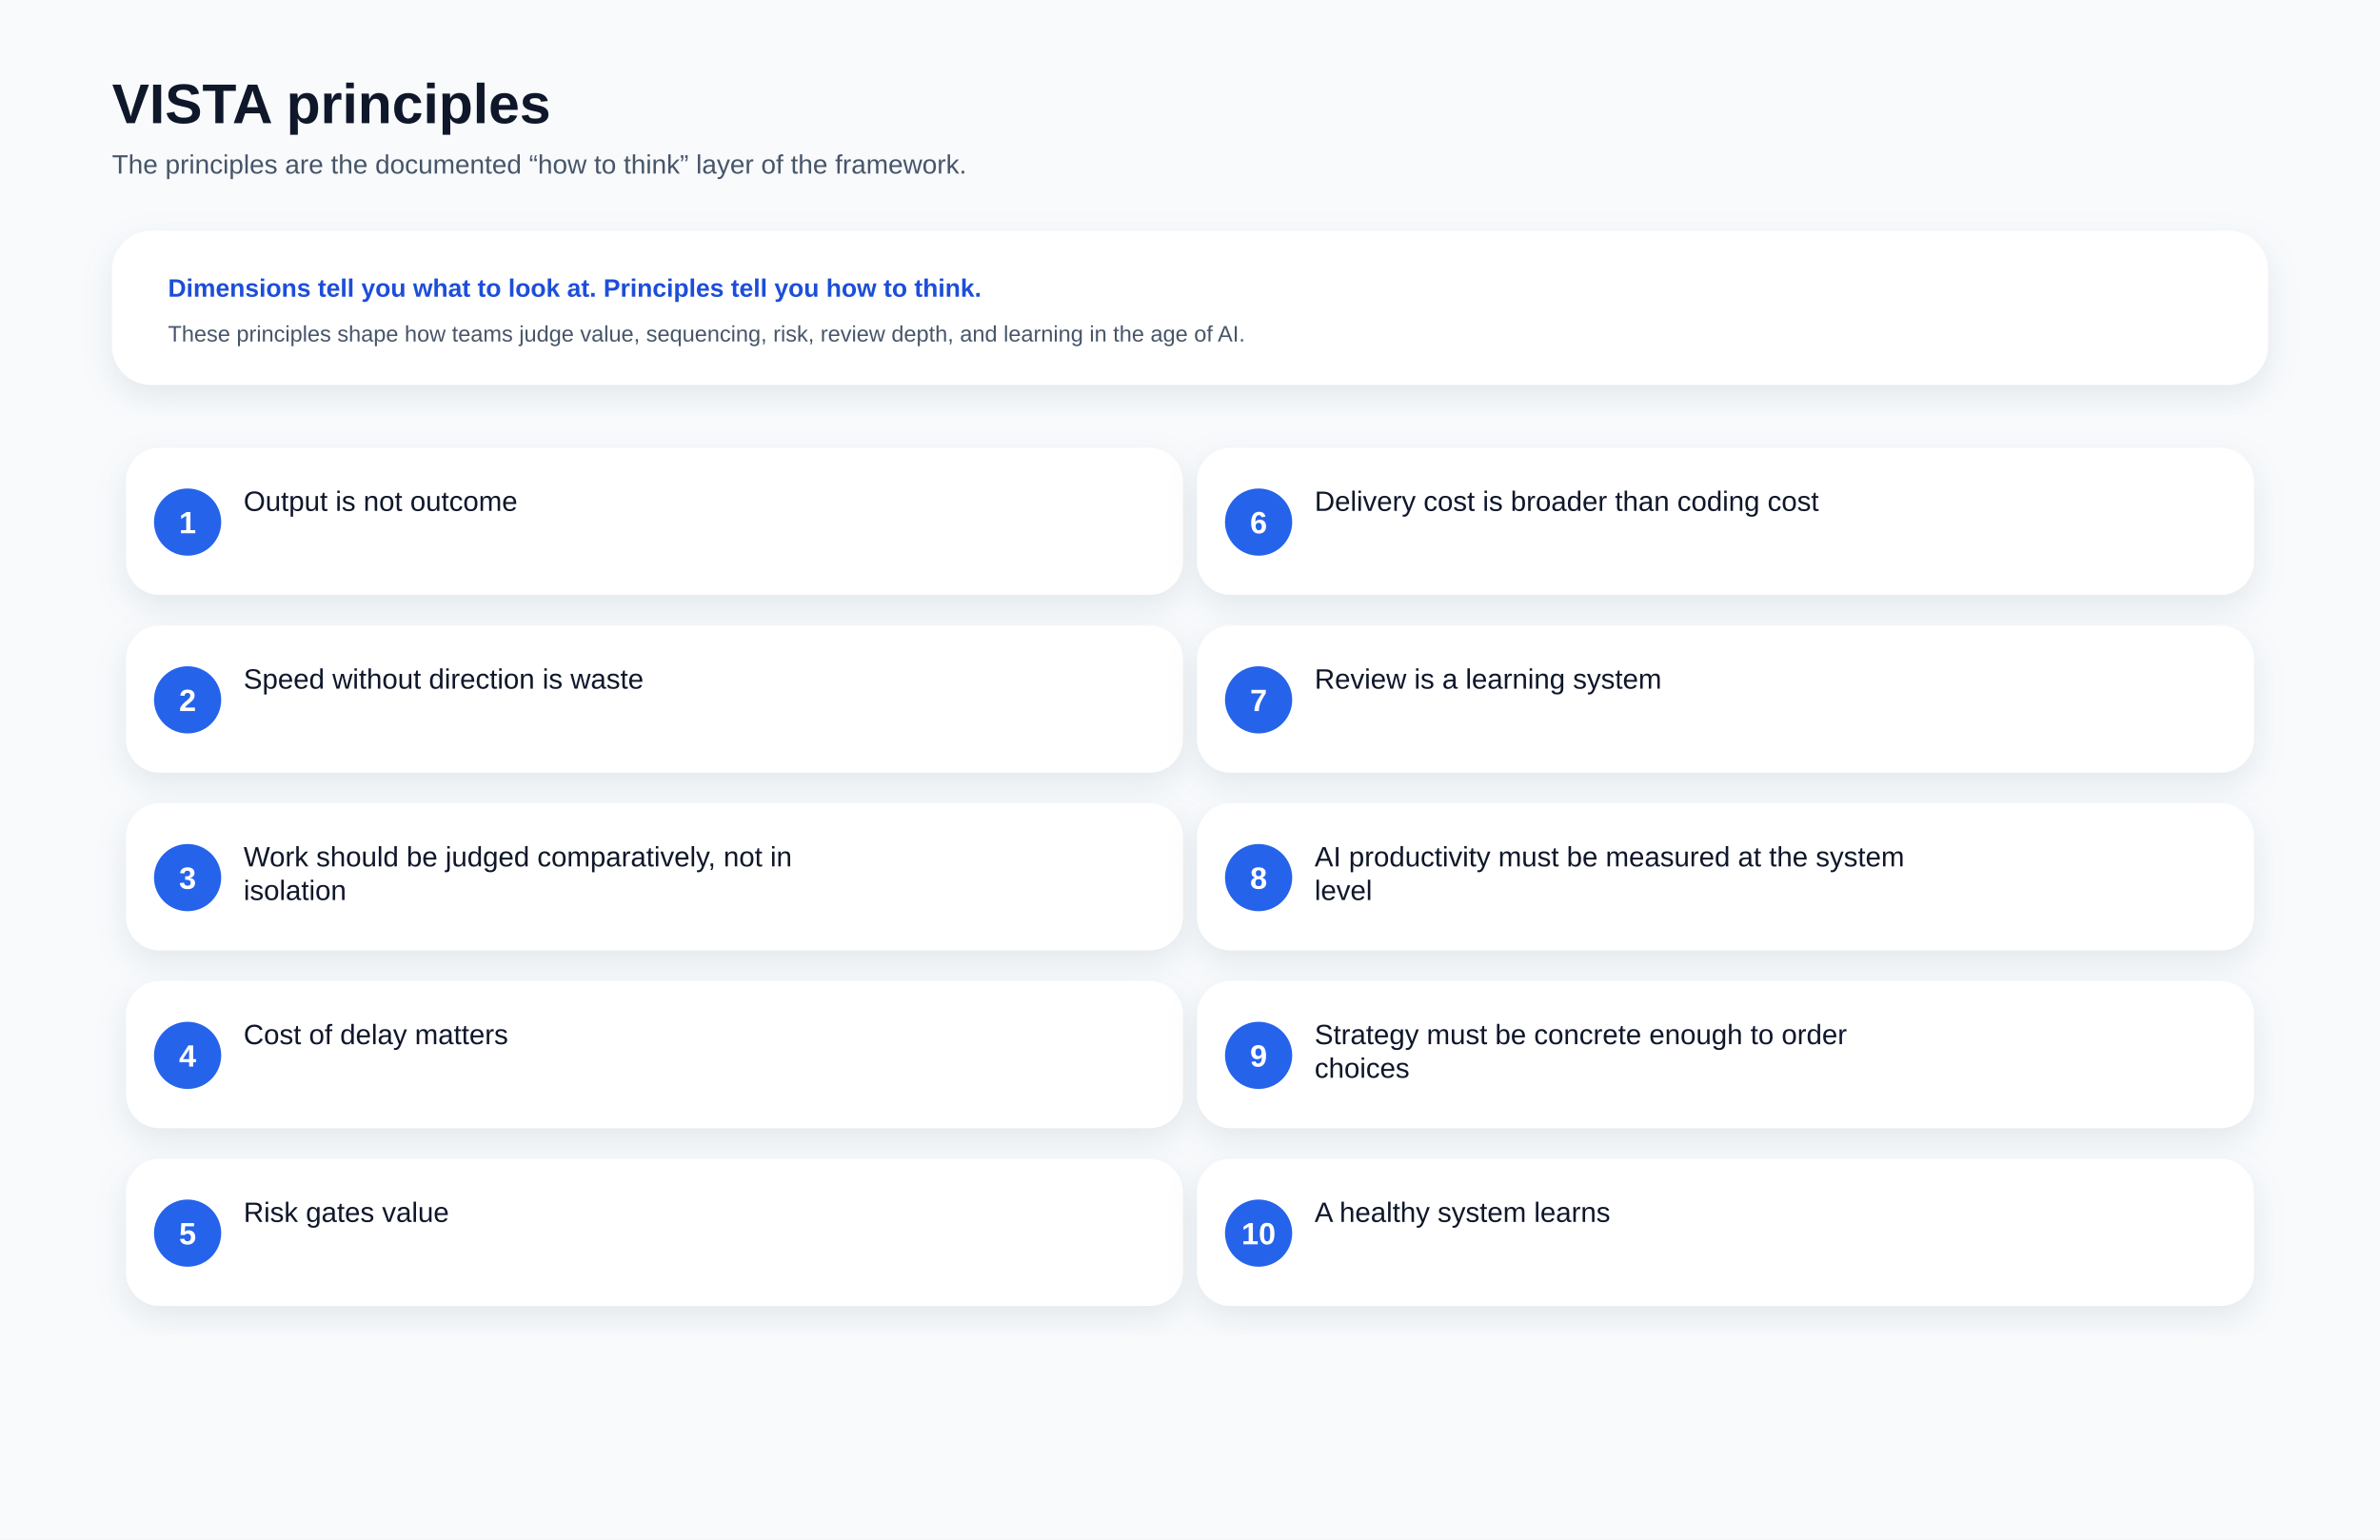
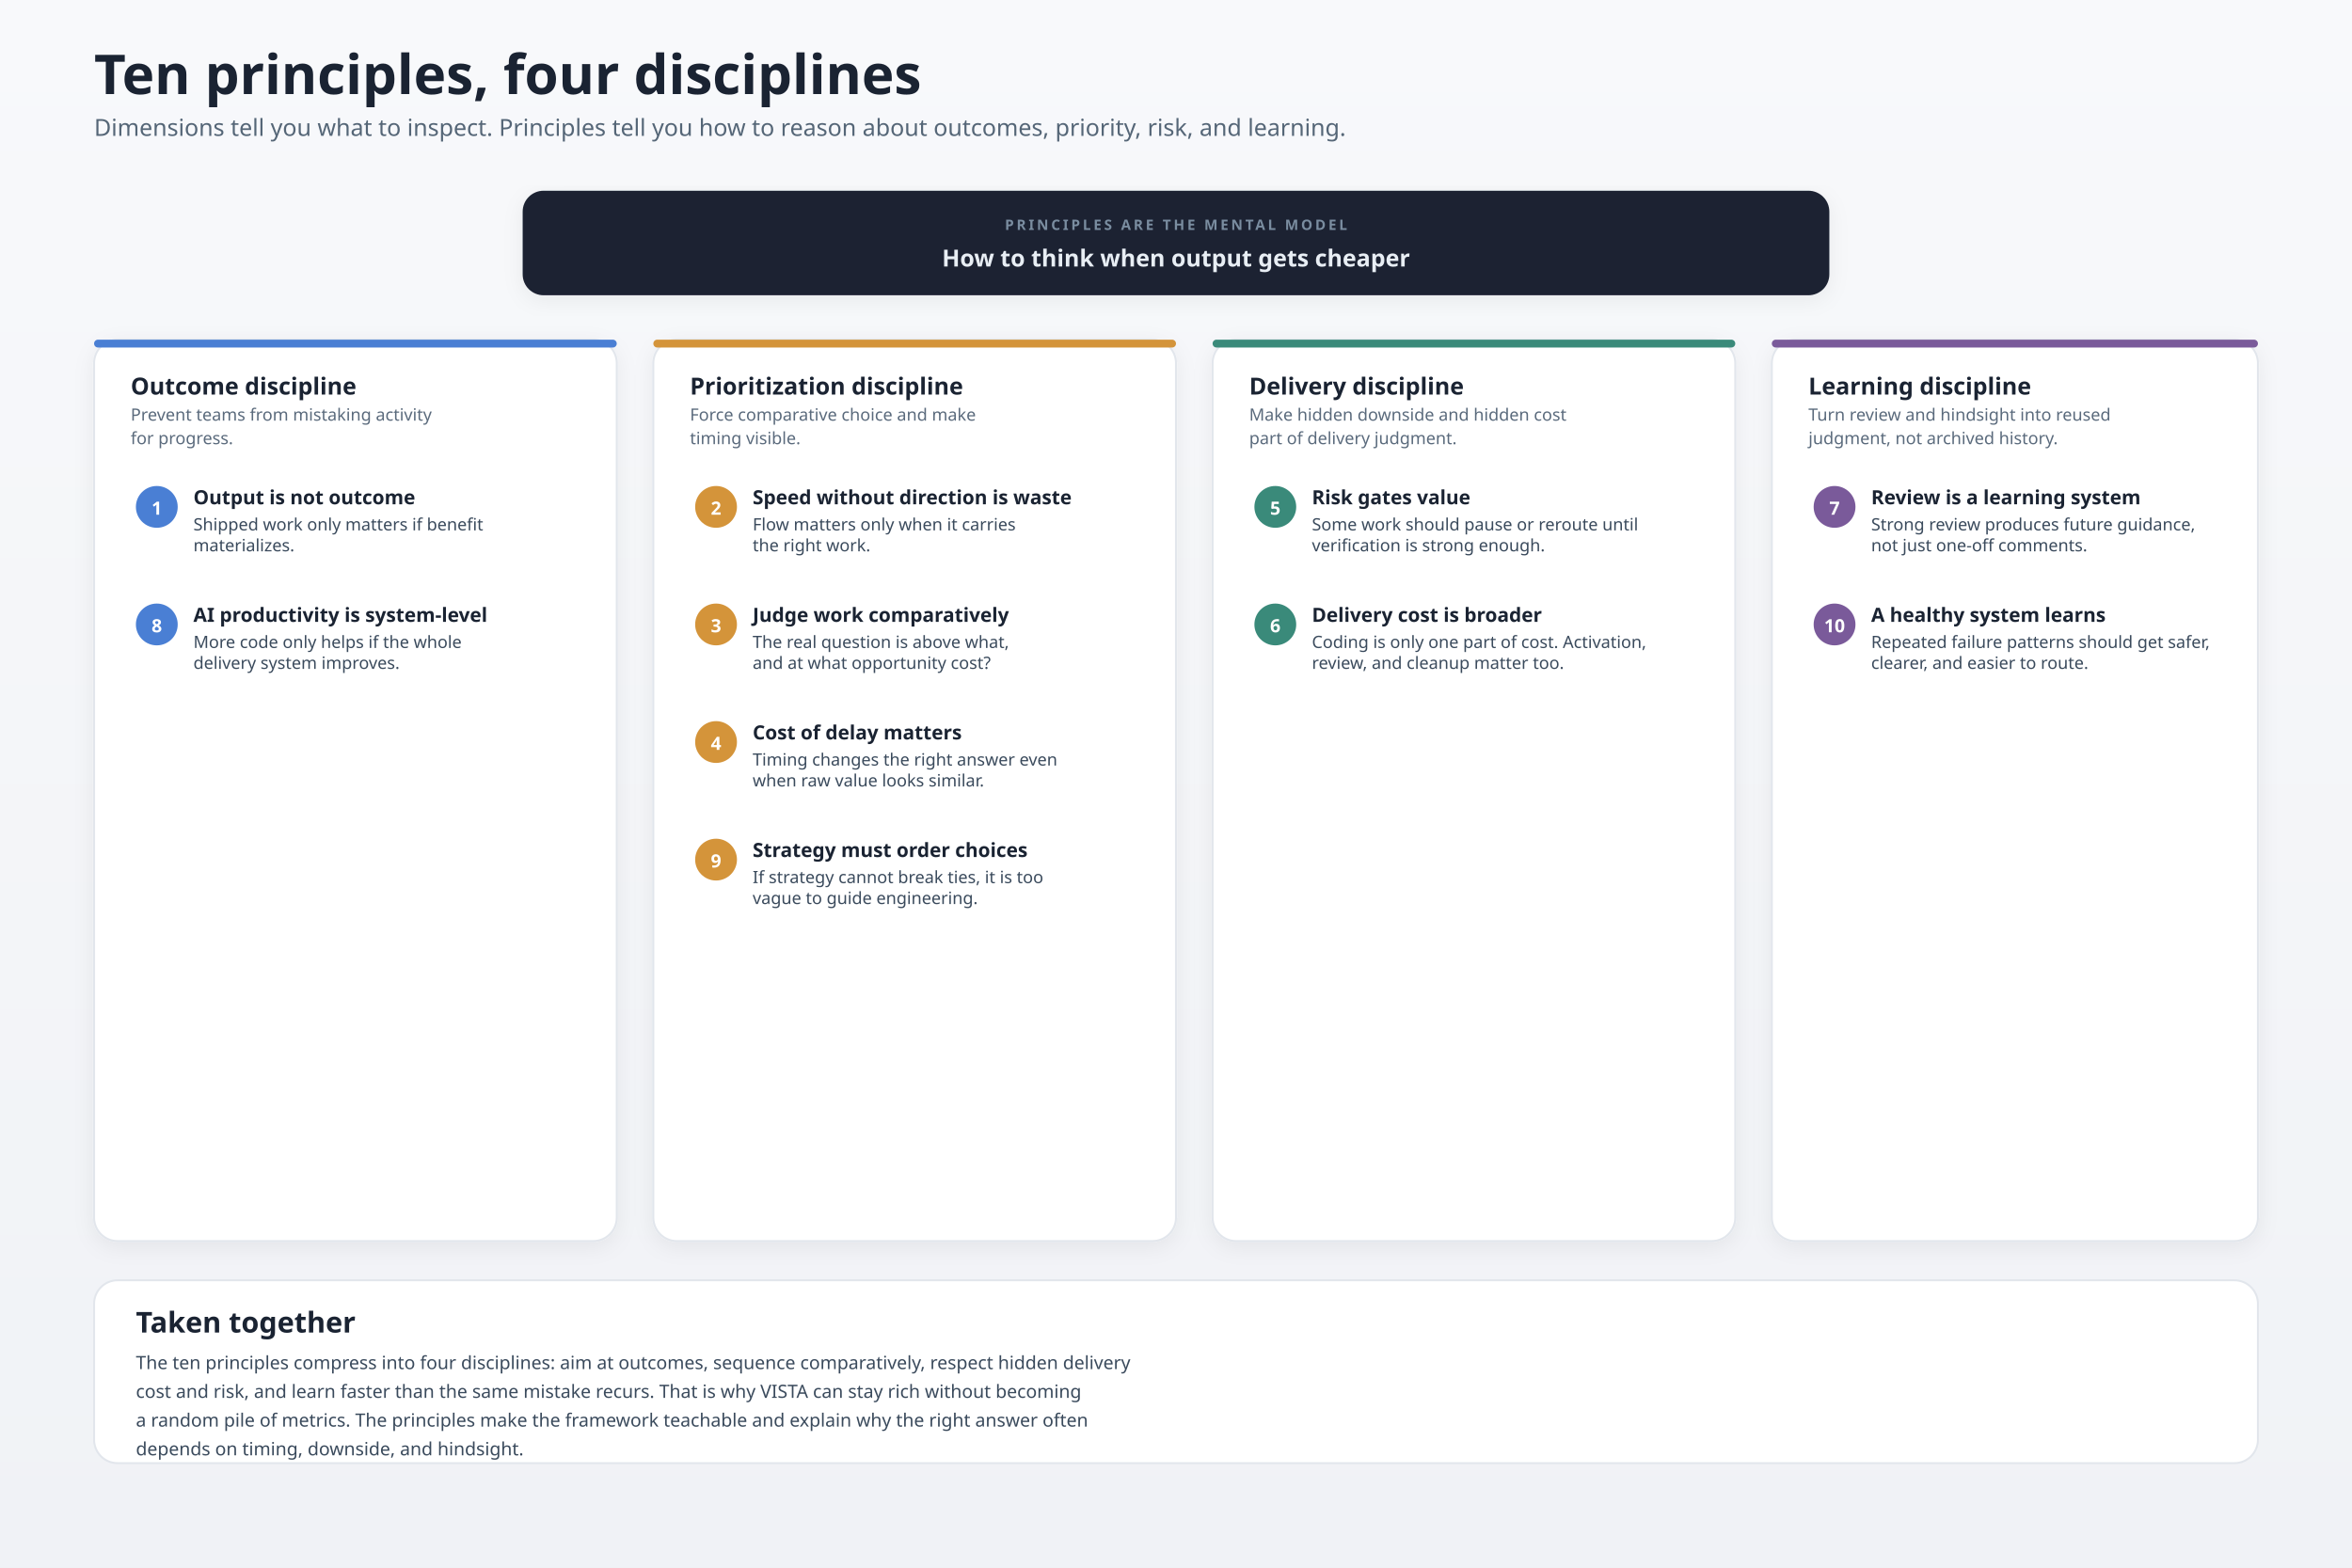
- <svg xmlns="http://www.w3.org/2000/svg" width="1700" height="1100" viewBox="0 0 1700 1100">
+ <svg xmlns="http://www.w3.org/2000/svg" width="1800" height="1200" viewBox="0 0 1800 1200" role="img" aria-labelledby="title desc">
  <defs>
    <style>
-       .title { font: 700 40px Arial, Helvetica, sans-serif; fill: #0f172a; }
-       .subtitle { font: 400 19px Arial, Helvetica, sans-serif; fill: #475569; }
-       .section { font: 700 24px Arial, Helvetica, sans-serif; fill: #1e293b; }
-       .body { font: 500 20px Arial, Helvetica, sans-serif; fill: #0f172a; }
-       .num { font: 700 22px Arial, Helvetica, sans-serif; fill: white; }
-       .footer { font: 600 18px Arial, Helvetica, sans-serif; fill: #1d4ed8; }
-       .small { font: 500 16px Arial, Helvetica, sans-serif; fill: #475569; }
+       .title    { font: 700 42px 'Segoe UI', system-ui, sans-serif; fill: #1a2332; }
+       .subtitle { font: 400 18px 'Segoe UI', system-ui, sans-serif; fill: #556677; }
+       .section  { font: 700 22px 'Segoe UI', system-ui, sans-serif; fill: #1a2332; }
+       .body     { font: 400 14px 'Segoe UI', system-ui, sans-serif; fill: #3a4a5c; }
+       .small    { font: 400 13px 'Segoe UI', system-ui, sans-serif; fill: #5a6a7c; }
+       .label    { font: 700 11px 'Segoe UI', system-ui, sans-serif; fill: #7a8da0; letter-spacing: 2px; }
+       .num      { font: 700 14px 'Segoe UI', system-ui, sans-serif; fill: #ffffff; }
+       .principle{ font: 700 15px 'Segoe UI', system-ui, sans-serif; fill: #1a2332; }
+       .pBody    { font: 400 13px 'Segoe UI', system-ui, sans-serif; fill: #3a4a5c; }
+       .discSub  { font: 400 13px 'Segoe UI', system-ui, sans-serif; fill: #5a6a7c; }
+       .discTitle{ font: 700 18px 'Segoe UI', system-ui, sans-serif; fill: #1a2332; }
+       .summBody { font: 400 14px 'Segoe UI', system-ui, sans-serif; fill: #3a4a5c; }
+       .footBody { font: 400 14px 'Segoe UI', system-ui, sans-serif; fill: #4a5a6b; }
    </style>
-     <filter id="shadow" x="-20%" y="-20%" width="140%" height="140%">
-       <feDropShadow dx="0" dy="8" stdDeviation="10" flood-color="#94a3b8" flood-opacity="0.22" />
+     <filter id="shadow" x="-10%" y="-10%" width="120%" height="130%">
+       <feDropShadow dx="0" dy="4" stdDeviation="8" flood-color="#1a2332" flood-opacity="0.06" />
    </filter>
-     <marker id="arrow" markerWidth="14" markerHeight="14" refX="10" refY="7" orient="auto" markerUnits="strokeWidth">
-       <path d="M0,0 L14,7 L0,14 z" fill="#94a3b8" />
-     </marker>
+     <linearGradient id="page" x1="0" x2="0" y1="0" y2="1">
+       <stop offset="0%" stop-color="#f8f9fb" />
+       <stop offset="100%" stop-color="#f0f2f6" />
+     </linearGradient>
  </defs>
-   <rect width="1700" height="1100" fill="#f8fafc" />
-   <text x="80" y="88" class="title">VISTA principles</text>
-   <text x="80" y="124" class="subtitle">The principles are the documented “how to think” layer of the framework.</text>
-   <rect x="80" y="165" width="1540" height="110" rx="28" ry="28" fill="white" filter="url(#shadow)" />
-   <text x="120" y="212" class="footer">Dimensions tell you what to look at. Principles tell you how to think.</text>
-   <text x="120" y="244" class="small">These principles shape how teams judge value, sequencing, risk, review depth, and learning in the age of AI.</text>
-   <rect x="90" y="320" width="755" height="105" rx="24" ry="24" fill="white" filter="url(#shadow)" />
-   <circle cx="134" cy="373" r="24" fill="#2563eb" />
-   <text x="134" y="381" text-anchor="middle" class="num">1</text>
-   <text x="174" y="365" class="body">Output is not outcome</text>
-   <rect x="90" y="447" width="755" height="105" rx="24" ry="24" fill="white" filter="url(#shadow)" />
-   <circle cx="134" cy="500" r="24" fill="#2563eb" />
-   <text x="134" y="508" text-anchor="middle" class="num">2</text>
-   <text x="174" y="492" class="body">Speed without direction is waste</text>
-   <rect x="90" y="574" width="755" height="105" rx="24" ry="24" fill="white" filter="url(#shadow)" />
-   <circle cx="134" cy="627" r="24" fill="#2563eb" />
-   <text x="134" y="635" text-anchor="middle" class="num">3</text>
-   <text x="174" y="619" class="body">Work should be judged comparatively, not in</text>
-   <text x="174" y="643" class="body">isolation</text>
-   <rect x="90" y="701" width="755" height="105" rx="24" ry="24" fill="white" filter="url(#shadow)" />
-   <circle cx="134" cy="754" r="24" fill="#2563eb" />
-   <text x="134" y="762" text-anchor="middle" class="num">4</text>
-   <text x="174" y="746" class="body">Cost of delay matters</text>
-   <rect x="90" y="828" width="755" height="105" rx="24" ry="24" fill="white" filter="url(#shadow)" />
-   <circle cx="134" cy="881" r="24" fill="#2563eb" />
-   <text x="134" y="889" text-anchor="middle" class="num">5</text>
-   <text x="174" y="873" class="body">Risk gates value</text>
-   <rect x="855" y="320" width="755" height="105" rx="24" ry="24" fill="white" filter="url(#shadow)" />
-   <circle cx="899" cy="373" r="24" fill="#2563eb" />
-   <text x="899" y="381" text-anchor="middle" class="num">6</text>
-   <text x="939" y="365" class="body">Delivery cost is broader than coding cost</text>
-   <rect x="855" y="447" width="755" height="105" rx="24" ry="24" fill="white" filter="url(#shadow)" />
-   <circle cx="899" cy="500" r="24" fill="#2563eb" />
-   <text x="899" y="508" text-anchor="middle" class="num">7</text>
-   <text x="939" y="492" class="body">Review is a learning system</text>
-   <rect x="855" y="574" width="755" height="105" rx="24" ry="24" fill="white" filter="url(#shadow)" />
-   <circle cx="899" cy="627" r="24" fill="#2563eb" />
-   <text x="899" y="635" text-anchor="middle" class="num">8</text>
-   <text x="939" y="619" class="body">AI productivity must be measured at the system</text>
-   <text x="939" y="643" class="body">level</text>
-   <rect x="855" y="701" width="755" height="105" rx="24" ry="24" fill="white" filter="url(#shadow)" />
-   <circle cx="899" cy="754" r="24" fill="#2563eb" />
-   <text x="899" y="762" text-anchor="middle" class="num">9</text>
-   <text x="939" y="746" class="body">Strategy must be concrete enough to order</text>
-   <text x="939" y="770" class="body">choices</text>
-   <rect x="855" y="828" width="755" height="105" rx="24" ry="24" fill="white" filter="url(#shadow)" />
-   <circle cx="899" cy="881" r="24" fill="#2563eb" />
-   <text x="899" y="889" text-anchor="middle" class="num">10</text>
-   <text x="939" y="873" class="body">A healthy system learns</text>
+   <rect width="1800" height="1200" fill="url(#page)" />
+   <text x="72" y="72" class="title">Ten principles, four disciplines</text>
+   <text x="72" y="104" class="subtitle">Dimensions tell you what to inspect. Principles tell you how to reason about outcomes, priority, risk, and learning.</text>
+   <rect x="400" y="146" width="1000" height="80" rx="16" fill="#1a2332" filter="url(#shadow)" />
+   <text x="900" y="176" text-anchor="middle" class="label" fill="#8ab0d0">PRINCIPLES ARE THE MENTAL MODEL</text>
+   <text x="900" y="204" text-anchor="middle" font-family="'Segoe UI', system-ui, sans-serif" font-weight="700" font-size="18" fill="#e8eef4">How to think when output gets cheaper</text>
+   <rect x="72" y="260" width="400" height="690" rx="18" fill="#ffffff" stroke="#e2e6ec" stroke-width="1.5" filter="url(#shadow)" />
+   <rect x="72" y="260" width="400" height="6" rx="3" fill="#4a7fd4" />
+   <text x="100" y="302" class="discTitle">Outcome discipline</text>
+   <text x="100" y="322" class="discSub">Prevent teams from mistaking activity</text>
+   <text x="100" y="340" class="discSub">for progress.</text>
+   <circle cx="120" cy="388" r="16" fill="#4a7fd4" />
+   <text x="120" y="394" text-anchor="middle" class="num">1</text>
+   <text x="148" y="386" class="principle">Output is not outcome</text>
+   <text x="148" y="406" class="pBody">Shipped work only matters if benefit</text>
+   <text x="148" y="422" class="pBody">materializes.</text>
+   <circle cx="120" cy="478" r="16" fill="#4a7fd4" />
+   <text x="120" y="484" text-anchor="middle" class="num">8</text>
+   <text x="148" y="476" class="principle">AI productivity is system-level</text>
+   <text x="148" y="496" class="pBody">More code only helps if the whole</text>
+   <text x="148" y="512" class="pBody">delivery system improves.</text>
+   <rect x="500" y="260" width="400" height="690" rx="18" fill="#ffffff" stroke="#e2e6ec" stroke-width="1.5" filter="url(#shadow)" />
+   <rect x="500" y="260" width="400" height="6" rx="3" fill="#d4943a" />
+   <text x="528" y="302" class="discTitle">Prioritization discipline</text>
+   <text x="528" y="322" class="discSub">Force comparative choice and make</text>
+   <text x="528" y="340" class="discSub">timing visible.</text>
+   <circle cx="548" cy="388" r="16" fill="#d4943a" />
+   <text x="548" y="394" text-anchor="middle" class="num">2</text>
+   <text x="576" y="386" class="principle">Speed without direction is waste</text>
+   <text x="576" y="406" class="pBody">Flow matters only when it carries</text>
+   <text x="576" y="422" class="pBody">the right work.</text>
+   <circle cx="548" cy="478" r="16" fill="#d4943a" />
+   <text x="548" y="484" text-anchor="middle" class="num">3</text>
+   <text x="576" y="476" class="principle">Judge work comparatively</text>
+   <text x="576" y="496" class="pBody">The real question is above what,</text>
+   <text x="576" y="512" class="pBody">and at what opportunity cost?</text>
+   <circle cx="548" cy="568" r="16" fill="#d4943a" />
+   <text x="548" y="574" text-anchor="middle" class="num">4</text>
+   <text x="576" y="566" class="principle">Cost of delay matters</text>
+   <text x="576" y="586" class="pBody">Timing changes the right answer even</text>
+   <text x="576" y="602" class="pBody">when raw value looks similar.</text>
+   <circle cx="548" cy="658" r="16" fill="#d4943a" />
+   <text x="548" y="664" text-anchor="middle" class="num">9</text>
+   <text x="576" y="656" class="principle">Strategy must order choices</text>
+   <text x="576" y="676" class="pBody">If strategy cannot break ties, it is too</text>
+   <text x="576" y="692" class="pBody">vague to guide engineering.</text>
+   <rect x="928" y="260" width="400" height="690" rx="18" fill="#ffffff" stroke="#e2e6ec" stroke-width="1.5" filter="url(#shadow)" />
+   <rect x="928" y="260" width="400" height="6" rx="3" fill="#3a8a7a" />
+   <text x="956" y="302" class="discTitle">Delivery discipline</text>
+   <text x="956" y="322" class="discSub">Make hidden downside and hidden cost</text>
+   <text x="956" y="340" class="discSub">part of delivery judgment.</text>
+   <circle cx="976" cy="388" r="16" fill="#3a8a7a" />
+   <text x="976" y="394" text-anchor="middle" class="num">5</text>
+   <text x="1004" y="386" class="principle">Risk gates value</text>
+   <text x="1004" y="406" class="pBody">Some work should pause or reroute until</text>
+   <text x="1004" y="422" class="pBody">verification is strong enough.</text>
+   <circle cx="976" cy="478" r="16" fill="#3a8a7a" />
+   <text x="976" y="484" text-anchor="middle" class="num">6</text>
+   <text x="1004" y="476" class="principle">Delivery cost is broader</text>
+   <text x="1004" y="496" class="pBody">Coding is only one part of cost. Activation,</text>
+   <text x="1004" y="512" class="pBody">review, and cleanup matter too.</text>
+   <rect x="1356" y="260" width="372" height="690" rx="18" fill="#ffffff" stroke="#e2e6ec" stroke-width="1.5" filter="url(#shadow)" />
+   <rect x="1356" y="260" width="372" height="6" rx="3" fill="#7a5a9a" />
+   <text x="1384" y="302" class="discTitle">Learning discipline</text>
+   <text x="1384" y="322" class="discSub">Turn review and hindsight into reused</text>
+   <text x="1384" y="340" class="discSub">judgment, not archived history.</text>
+   <circle cx="1404" cy="388" r="16" fill="#7a5a9a" />
+   <text x="1404" y="394" text-anchor="middle" class="num">7</text>
+   <text x="1432" y="386" class="principle">Review is a learning system</text>
+   <text x="1432" y="406" class="pBody">Strong review produces future guidance,</text>
+   <text x="1432" y="422" class="pBody">not just one-off comments.</text>
+   <circle cx="1404" cy="478" r="16" fill="#7a5a9a" />
+   <text x="1404" y="484" text-anchor="middle" class="num">10</text>
+   <text x="1432" y="476" class="principle">A healthy system learns</text>
+   <text x="1432" y="496" class="pBody">Repeated failure patterns should get safer,</text>
+   <text x="1432" y="512" class="pBody">clearer, and easier to route.</text>
+   <rect x="72" y="980" width="1656" height="140" rx="18" fill="#ffffff" stroke="#e2e6ec" stroke-width="1.5" />
+   <text x="104" y="1020" class="section">Taken together</text>
+   <text x="104" y="1048" class="summBody">The ten principles compress into four disciplines: aim at outcomes, sequence comparatively, respect hidden delivery</text>
+   <text x="104" y="1070" class="summBody">cost and risk, and learn faster than the same mistake recurs. That is why VISTA can stay rich without becoming</text>
+   <text x="104" y="1092" class="summBody">a random pile of metrics. The principles make the framework teachable and explain why the right answer often</text>
+   <text x="104" y="1114" class="summBody">depends on timing, downside, and hindsight.</text>
</svg>
